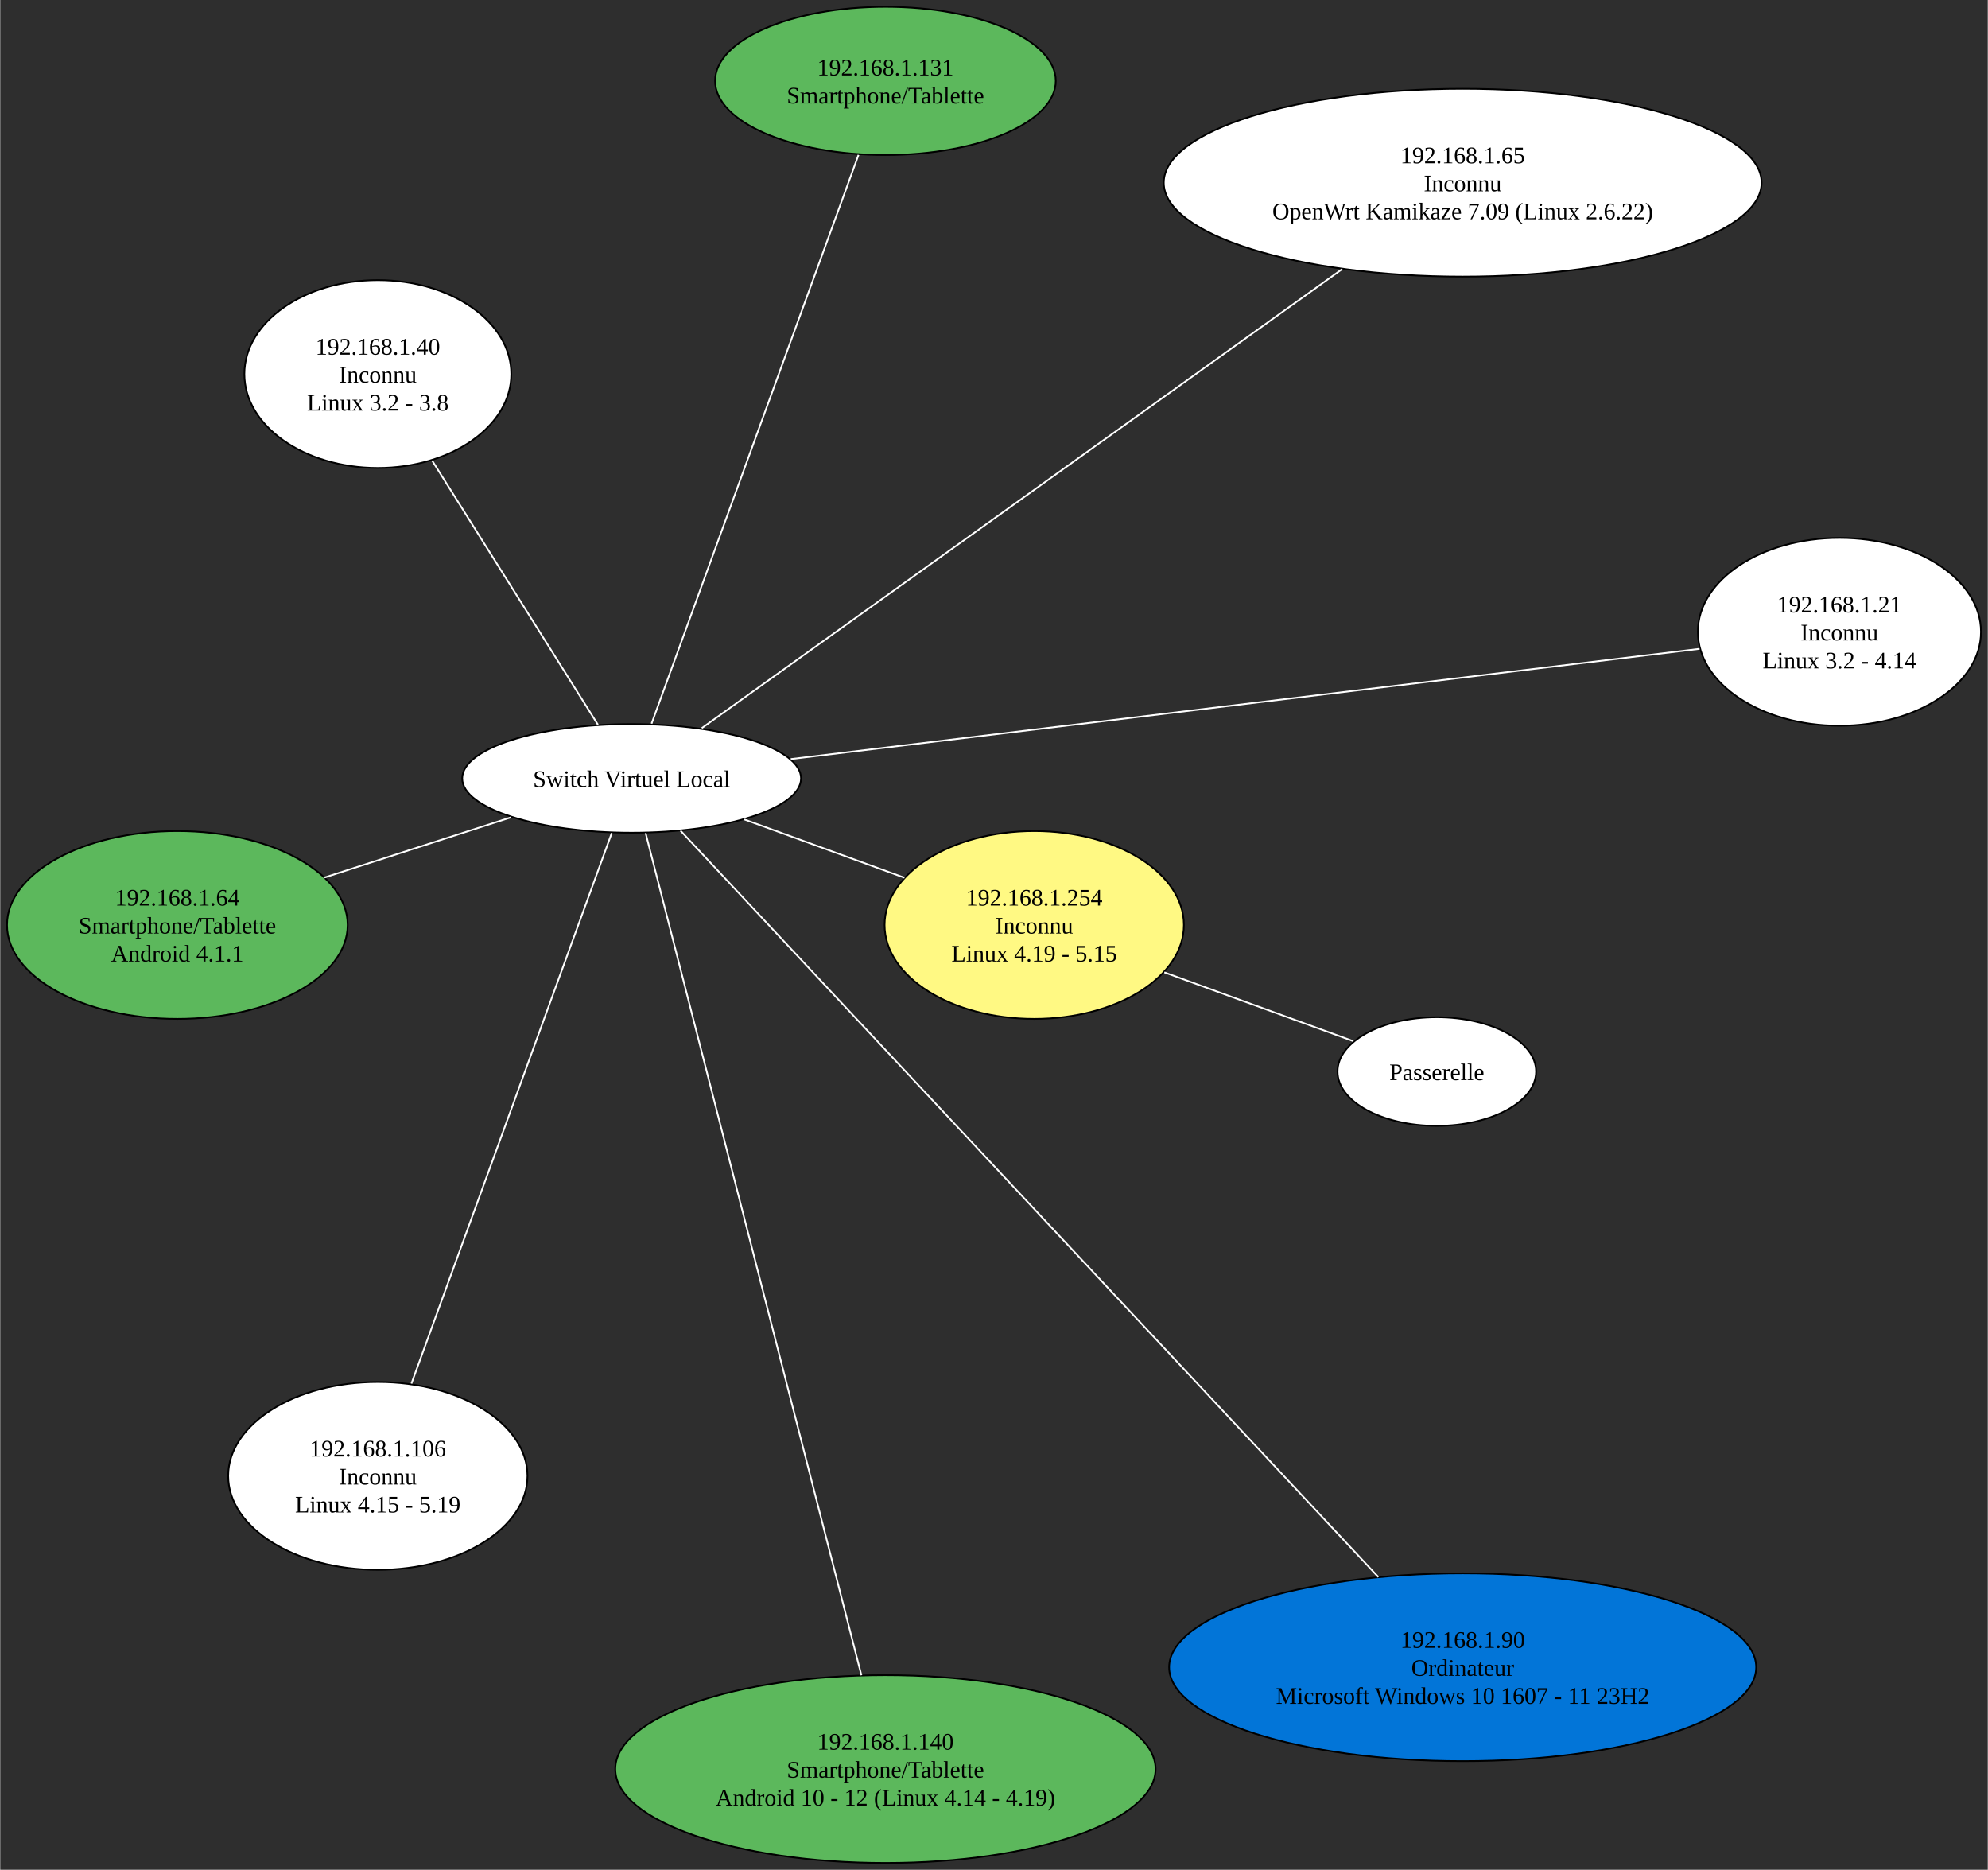
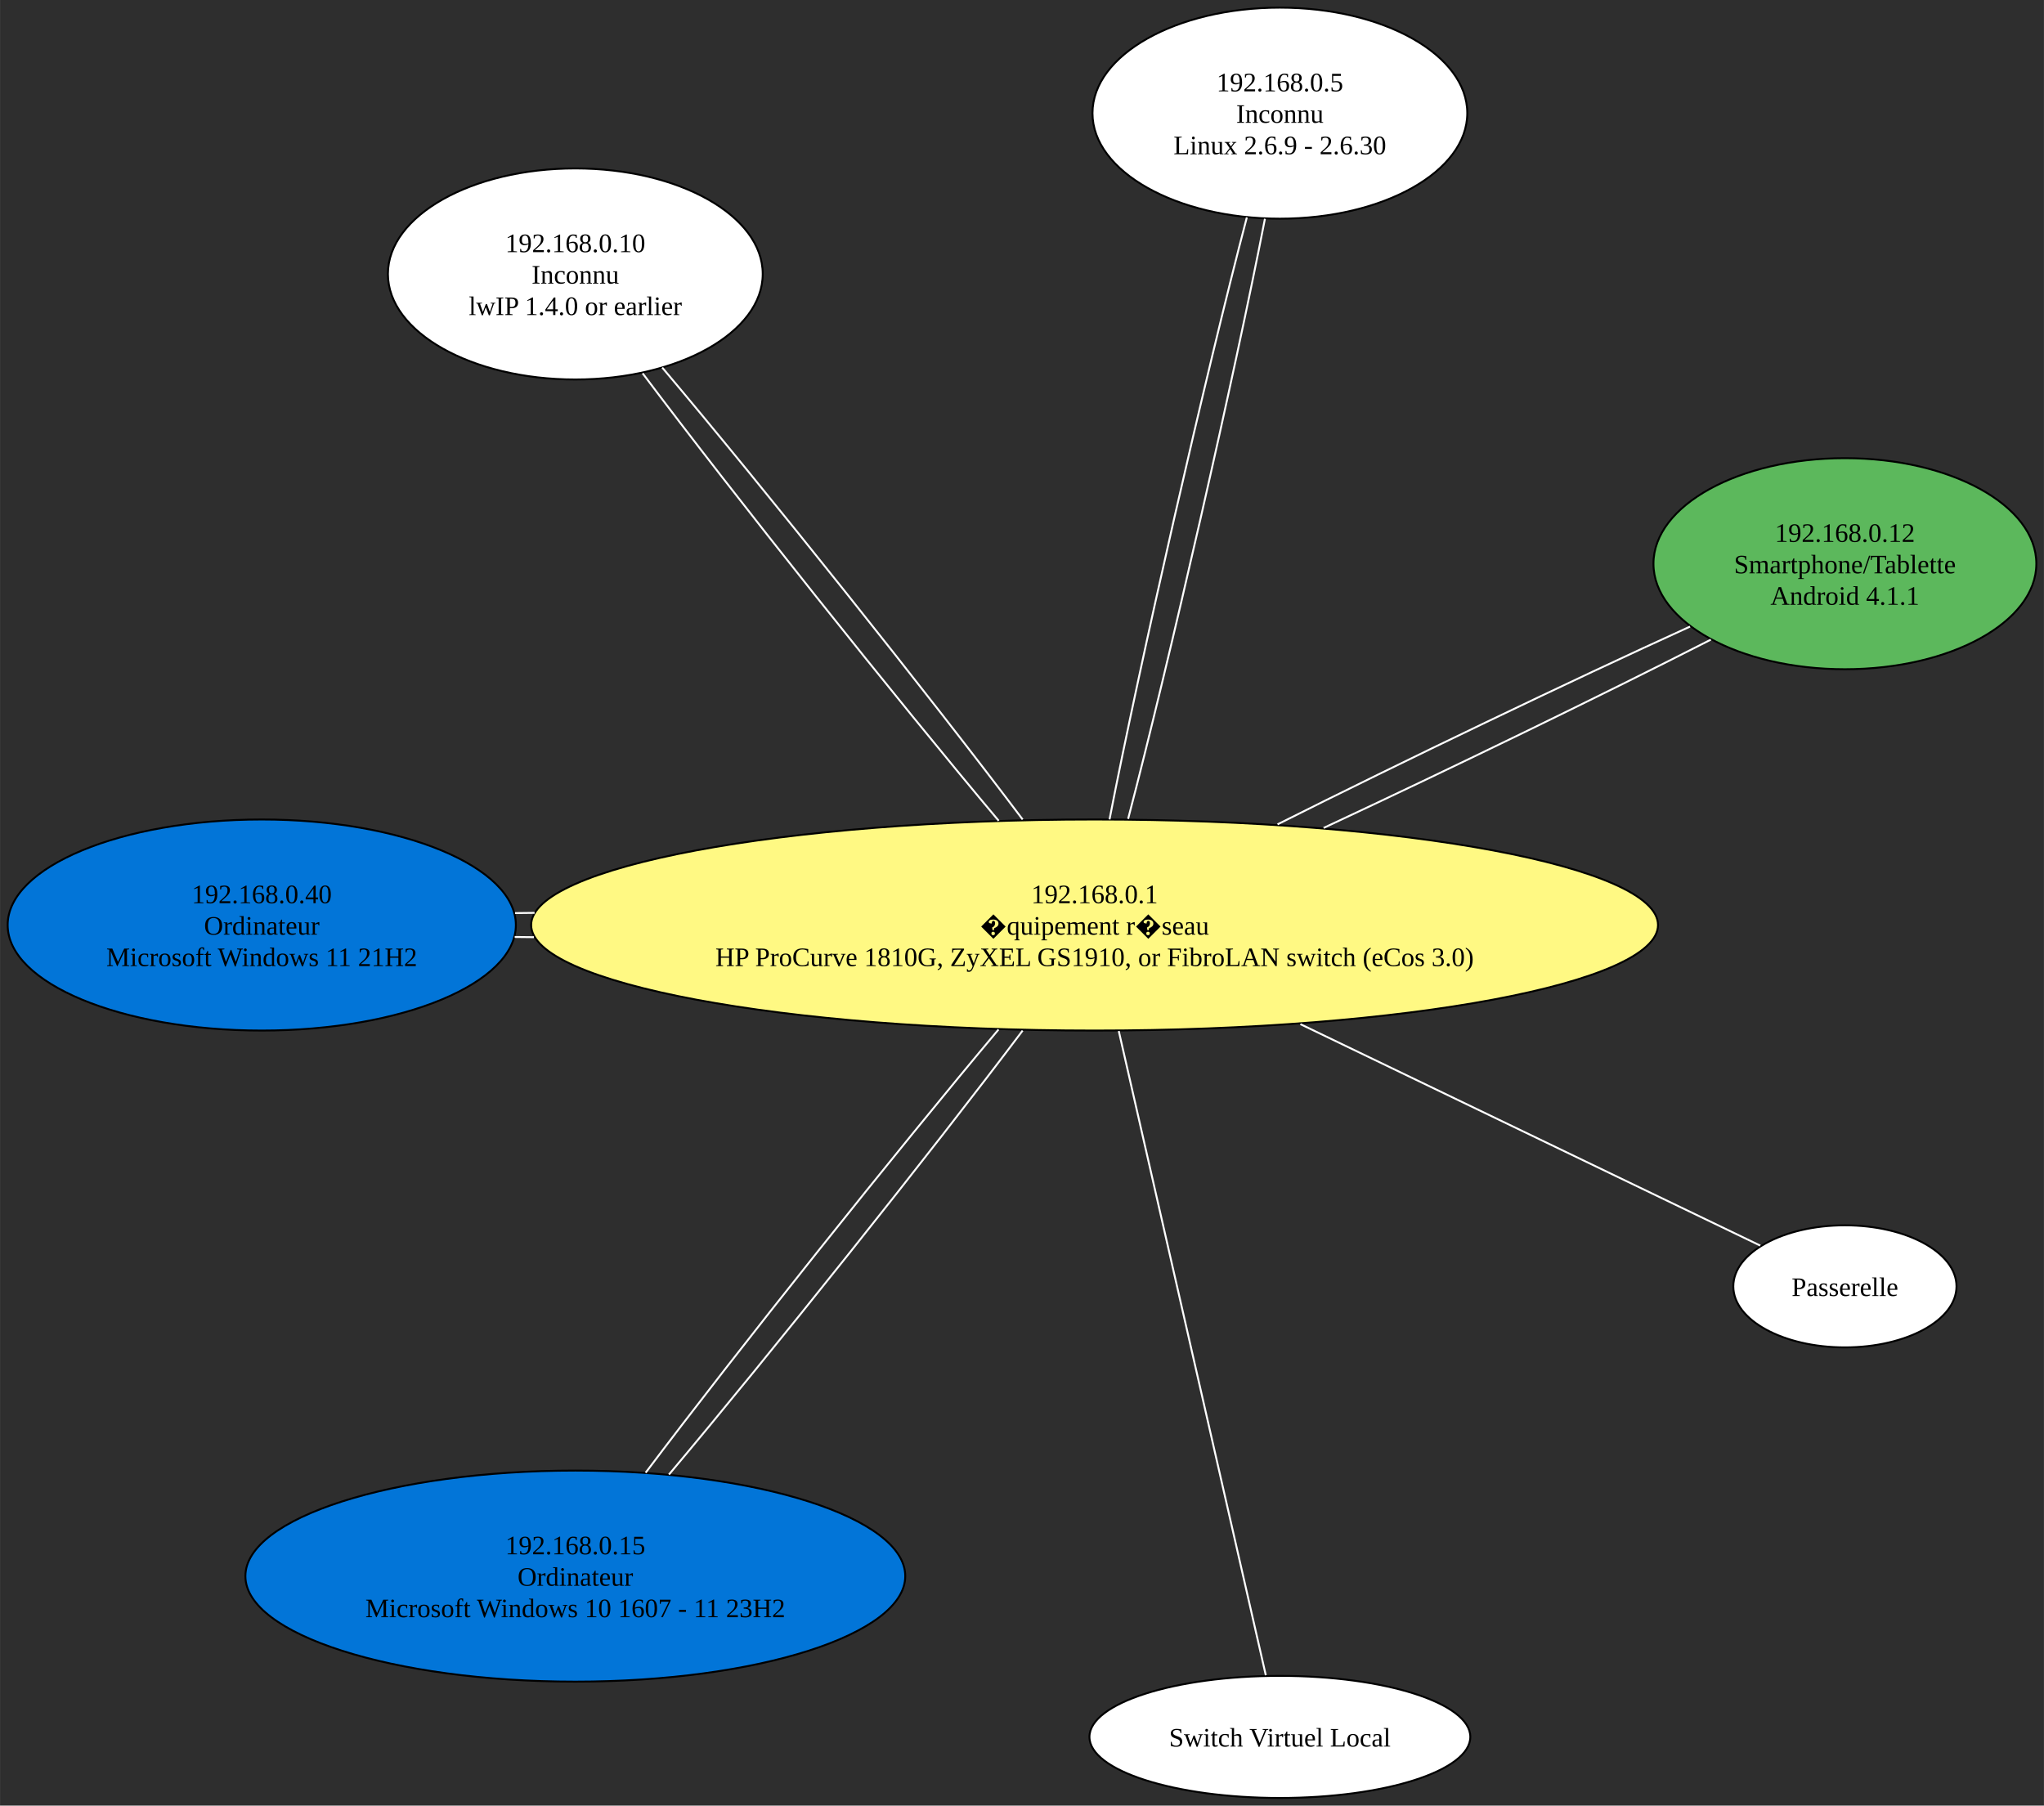
- <svg xmlns="http://www.w3.org/2000/svg" width="1172pt" height="1102pt" viewBox="0.00 0.00 1172.09 1102.36">
-   <g id="graph0" class="graph" transform="scale(1 1) rotate(0) translate(4 1098.36)">
-     <polygon fill="#2e2e2e" stroke="none" points="-4,4 -4,-1098.36 1168.09,-1098.36 1168.09,4 -4,4" />
+ <svg xmlns="http://www.w3.org/2000/svg" width="1072pt" height="947pt" viewBox="0.00 0.00 1072.36 947.35">
+   <g id="graph0" class="graph" transform="scale(1 1) rotate(0) translate(4 943.35)">
+     <polygon fill="#2e2e2e" stroke="none" points="-4,4 -4,-943.35 1068.36,-943.35 1068.36,4 -4,4" />
    <g id="node1" class="node">
-       <ellipse fill="white" stroke="black" cx="368.34" cy="-639.43" rx="99.91" ry="32.03" />
-       <text text-anchor="middle" x="368.34" y="-634.38" font-family="Times New Roman,serif" font-size="14.00">Switch Virtuel Local</text>
+       <ellipse fill="white" stroke="black" cx="667.48" cy="-32.03" rx="99.91" ry="32.03" />
+       <text text-anchor="middle" x="667.48" y="-26.98" font-family="Times New Roman,serif" font-size="14.00">Switch Virtuel Local</text>
    </g>
    <g id="node3" class="node">
-       <ellipse fill="#fff983" stroke="black" cx="605.77" cy="-553.01" rx="88.25" ry="55.37" />
-       <text text-anchor="middle" x="605.77" y="-564.46" font-family="Times New Roman,serif" font-size="14.00">192.168.1.254</text>
-       <text text-anchor="middle" x="605.77" y="-547.96" font-family="Times New Roman,serif" font-size="14.00">Inconnu</text>
-       <text text-anchor="middle" x="605.77" y="-531.46" font-family="Times New Roman,serif" font-size="14.00">Linux 4.19 - 5.15</text>
+       <ellipse fill="#fff983" stroke="black" cx="570.26" cy="-458.01" rx="295.61" ry="55.37" />
+       <text text-anchor="middle" x="570.26" y="-469.46" font-family="Times New Roman,serif" font-size="14.00">192.168.0.1</text>
+       <text text-anchor="middle" x="570.26" y="-452.96" font-family="Times New Roman,serif" font-size="14.00">�quipement r�seau</text>
+       <text text-anchor="middle" x="570.26" y="-436.46" font-family="Times New Roman,serif" font-size="14.00">HP ProCurve 1810G, ZyXEL GS1910, or FibroLAN switch (eCos 3.0)</text>
    </g>
    <g id="edge2" class="edge">
-       <path fill="none" stroke="white" d="M434.8,-615.24C464.15,-604.56 498.84,-591.93 529.27,-580.86" />
+       <path fill="none" stroke="white" d="M660.09,-64.4C643.59,-136.72 603.55,-312.15 582.95,-402.38" />
+     </g>
+     <g id="node2" class="node">
+       <ellipse fill="white" stroke="black" cx="963.92" cy="-268.43" rx="58.55" ry="32.03" />
+       <text text-anchor="middle" x="963.92" y="-263.38" font-family="Times New Roman,serif" font-size="14.00">Passerelle</text>
+     </g>
+     <g id="edge1" class="edge">
+       <path fill="none" stroke="white" d="M919.52,-289.81C861.41,-317.79 757.62,-367.78 678.24,-406.01" />
    </g>
    <g id="node4" class="node">
-       <ellipse fill="#ffffff" stroke="black" cx="1080.62" cy="-725.85" rx="83.47" ry="55.37" />
-       <text text-anchor="middle" x="1080.62" y="-737.3" font-family="Times New Roman,serif" font-size="14.00">192.168.1.21</text>
-       <text text-anchor="middle" x="1080.62" y="-720.8" font-family="Times New Roman,serif" font-size="14.00">Inconnu</text>
-       <text text-anchor="middle" x="1080.62" y="-704.3" font-family="Times New Roman,serif" font-size="14.00">Linux 3.2 - 4.14</text>
+       <ellipse fill="#5cb85c" stroke="black" cx="963.92" cy="-647.59" rx="100.44" ry="55.37" />
+       <text text-anchor="middle" x="963.92" y="-659.04" font-family="Times New Roman,serif" font-size="14.00">192.168.0.12</text>
+       <text text-anchor="middle" x="963.92" y="-642.54" font-family="Times New Roman,serif" font-size="14.00">Smartphone/Tablette</text>
+       <text text-anchor="middle" x="963.92" y="-626.04" font-family="Times New Roman,serif" font-size="14.00">Android 4.1.1</text>
    </g>
    <g id="edge3" class="edge">
-       <path fill="none" stroke="white" d="M462.19,-650.82C602.53,-667.84 864.8,-699.66 998.17,-715.84" />
+       <path fill="none" stroke="white" d="M666.25,-510.83C732.58,-544.11 819.81,-585.96 882.68,-614.6" />
    </g>
    <g id="node5" class="node">
-       <ellipse fill="#ffffff" stroke="black" cx="858.43" cy="-990.64" rx="176.28" ry="55.37" />
-       <text text-anchor="middle" x="858.43" y="-1002.09" font-family="Times New Roman,serif" font-size="14.00">192.168.1.65</text>
-       <text text-anchor="middle" x="858.43" y="-985.59" font-family="Times New Roman,serif" font-size="14.00">Inconnu</text>
-       <text text-anchor="middle" x="858.43" y="-969.09" font-family="Times New Roman,serif" font-size="14.00">OpenWrt Kamikaze 7.09 (Linux 2.6.22)</text>
+       <ellipse fill="#ffffff" stroke="black" cx="667.48" cy="-883.98" rx="98.32" ry="55.37" />
+       <text text-anchor="middle" x="667.48" y="-895.43" font-family="Times New Roman,serif" font-size="14.00">192.168.0.5</text>
+       <text text-anchor="middle" x="667.48" y="-878.93" font-family="Times New Roman,serif" font-size="14.00">Inconnu</text>
+       <text text-anchor="middle" x="667.48" y="-862.43" font-family="Times New Roman,serif" font-size="14.00">Linux 2.6.9 - 2.6.30</text>
+     </g>
+     <g id="edge5" class="edge">
+       <path fill="none" stroke="white" d="M578.1,-513.43C593.99,-595.35 628.77,-747.8 650.14,-829.29" />
+     </g>
+     <g id="node6" class="node">
+       <ellipse fill="#ffffff" stroke="black" cx="297.83" cy="-799.61" rx="98.32" ry="55.37" />
+       <text text-anchor="middle" x="297.83" y="-811.06" font-family="Times New Roman,serif" font-size="14.00">192.168.0.10</text>
+       <text text-anchor="middle" x="297.83" y="-794.56" font-family="Times New Roman,serif" font-size="14.00">Inconnu</text>
+       <text text-anchor="middle" x="297.83" y="-778.06" font-family="Times New Roman,serif" font-size="14.00">lwIP 1.4.0 or earlier</text>
+     </g>
+     <g id="edge7" class="edge">
+       <path fill="none" stroke="white" d="M519.96,-512.7C465.69,-577.33 380.76,-683.99 333.14,-747.48" />
+     </g>
+     <g id="node7" class="node">
+       <ellipse fill="#0275d8" stroke="black" cx="133.32" cy="-458.01" rx="133.32" ry="55.37" />
+       <text text-anchor="middle" x="133.32" y="-469.46" font-family="Times New Roman,serif" font-size="14.00">192.168.0.40</text>
+       <text text-anchor="middle" x="133.32" y="-452.96" font-family="Times New Roman,serif" font-size="14.00">Ordinateur</text>
+       <text text-anchor="middle" x="133.32" y="-436.46" font-family="Times New Roman,serif" font-size="14.00">Microsoft Windows 11 21H2</text>
+     </g>
+     <g id="edge9" class="edge">
+       <path fill="none" stroke="white" d="M276.09,-451.63C272.7,-451.67 269.34,-451.7 266.01,-451.74" />
+     </g>
+     <g id="node8" class="node">
+       <ellipse fill="#0275d8" stroke="black" cx="297.83" cy="-116.4" rx="173.1" ry="55.37" />
+       <text text-anchor="middle" x="297.83" y="-127.85" font-family="Times New Roman,serif" font-size="14.00">192.168.0.15</text>
+       <text text-anchor="middle" x="297.83" y="-111.35" font-family="Times New Roman,serif" font-size="14.00">Ordinateur</text>
+       <text text-anchor="middle" x="297.83" y="-94.85" font-family="Times New Roman,serif" font-size="14.00">Microsoft Windows 10 1607 - 11 23H2</text>
+     </g>
+     <g id="edge11" class="edge">
+       <path fill="none" stroke="white" d="M532.51,-402.62C484.12,-338.32 400.26,-233.09 346.95,-169.69" />
    </g>
    <g id="edge4" class="edge">
-       <path fill="none" stroke="white" d="M409.71,-669.07C493.36,-729.02 683.49,-865.27 787.4,-939.73" />
-     </g>
-     <g id="node6" class="node">
-       <ellipse fill="#5cb85c" stroke="black" cx="518.02" cy="-1050.66" rx="100.44" ry="43.7" />
-       <text text-anchor="middle" x="518.02" y="-1053.86" font-family="Times New Roman,serif" font-size="14.00">192.168.1.131</text>
-       <text text-anchor="middle" x="518.02" y="-1037.36" font-family="Times New Roman,serif" font-size="14.00">Smartphone/Tablette</text>
-     </g>
-     <g id="edge5" class="edge">
-       <path fill="none" stroke="white" d="M380.09,-671.7C406.76,-744.97 471.91,-923.99 502.14,-1007.03" />
-     </g>
-     <g id="node7" class="node">
-       <ellipse fill="#ffffff" stroke="black" cx="218.67" cy="-877.83" rx="78.7" ry="55.37" />
-       <text text-anchor="middle" x="218.67" y="-889.28" font-family="Times New Roman,serif" font-size="14.00">192.168.1.40</text>
-       <text text-anchor="middle" x="218.67" y="-872.78" font-family="Times New Roman,serif" font-size="14.00">Inconnu</text>
-       <text text-anchor="middle" x="218.67" y="-856.28" font-family="Times New Roman,serif" font-size="14.00">Linux 3.2 - 3.8</text>
+       <path fill="none" stroke="white" d="M893.59,-607.75C837.24,-578.98 756.92,-539.98 690.42,-508.95" />
    </g>
    <g id="edge6" class="edge">
-       <path fill="none" stroke="white" d="M348.47,-671.09C323.5,-710.86 280.34,-779.61 250.69,-826.83" />
-     </g>
-     <g id="node8" class="node">
-       <ellipse fill="#5cb85c" stroke="black" cx="100.44" cy="-553.01" rx="100.44" ry="55.37" />
-       <text text-anchor="middle" x="100.44" y="-564.46" font-family="Times New Roman,serif" font-size="14.00">192.168.1.64</text>
-       <text text-anchor="middle" x="100.44" y="-547.96" font-family="Times New Roman,serif" font-size="14.00">Smartphone/Tablette</text>
-       <text text-anchor="middle" x="100.44" y="-531.46" font-family="Times New Roman,serif" font-size="14.00">Android 4.1.1</text>
-     </g>
-     <g id="edge7" class="edge">
-       <path fill="none" stroke="white" d="M297.26,-616.5C263.46,-605.6 222.77,-592.47 187.17,-580.99" />
-     </g>
-     <g id="node9" class="node">
-       <ellipse fill="#ffffff" stroke="black" cx="218.67" cy="-228.2" rx="88.25" ry="55.37" />
-       <text text-anchor="middle" x="218.67" y="-239.65" font-family="Times New Roman,serif" font-size="14.00">192.168.1.106</text>
-       <text text-anchor="middle" x="218.67" y="-223.15" font-family="Times New Roman,serif" font-size="14.00">Inconnu</text>
-       <text text-anchor="middle" x="218.67" y="-206.65" font-family="Times New Roman,serif" font-size="14.00">Linux 4.15 - 5.19</text>
+       <path fill="none" stroke="white" d="M659.64,-828.56C643.81,-746.98 609.26,-595.45 587.86,-513.72" />
    </g>
    <g id="edge8" class="edge">
-       <path fill="none" stroke="white" d="M356.6,-607.16C331.03,-536.91 270.1,-369.49 238.47,-282.61" />
-     </g>
-     <g id="node10" class="node">
-       <ellipse fill="#5cb85c" stroke="black" cx="518.02" cy="-55.37" rx="159.31" ry="55.37" />
-       <text text-anchor="middle" x="518.02" y="-66.82" font-family="Times New Roman,serif" font-size="14.00">192.168.1.140</text>
-       <text text-anchor="middle" x="518.02" y="-50.32" font-family="Times New Roman,serif" font-size="14.00">Smartphone/Tablette</text>
-       <text text-anchor="middle" x="518.02" y="-33.82" font-family="Times New Roman,serif" font-size="14.00">Android 10 - 12 (Linux 4.14 - 4.19)</text>
-     </g>
-     <g id="edge9" class="edge">
-       <path fill="none" stroke="white" d="M376.6,-607.2C401.03,-511.9 473.1,-230.66 503.85,-110.65" />
-     </g>
-     <g id="node11" class="node">
-       <ellipse fill="#0275d8" stroke="black" cx="858.43" cy="-115.39" rx="173.1" ry="55.37" />
-       <text text-anchor="middle" x="858.43" y="-126.84" font-family="Times New Roman,serif" font-size="14.00">192.168.1.90</text>
-       <text text-anchor="middle" x="858.43" y="-110.34" font-family="Times New Roman,serif" font-size="14.00">Ordinateur</text>
-       <text text-anchor="middle" x="858.43" y="-93.84" font-family="Times New Roman,serif" font-size="14.00">Microsoft Windows 10 1607 - 11 23H2</text>
+       <path fill="none" stroke="white" d="M343.43,-750.49C396.51,-687.63 483.05,-579.12 532.52,-513.39" />
    </g>
    <g id="edge10" class="edge">
-       <path fill="none" stroke="white" d="M397.17,-608.6C477.91,-522.27 707,-277.31 808.72,-168.55" />
+       <path fill="none" stroke="white" d="M266.2,-464.27C269.59,-464.32 273.01,-464.35 276.46,-464.39" />
    </g>
-     <g id="node2" class="node">
-       <ellipse fill="white" stroke="black" cx="843.19" cy="-466.6" rx="58.55" ry="32.03" />
-       <text text-anchor="middle" x="843.19" y="-461.55" font-family="Times New Roman,serif" font-size="14.00">Passerelle</text>
-     </g>
-     <g id="edge1" class="edge">
-       <path fill="none" stroke="white" d="M794,-484.5C761.81,-496.22 719.09,-511.77 682.48,-525.09" />
+     <g id="edge12" class="edge">
+       <path fill="none" stroke="white" d="M334.72,-170.65C382.59,-234.33 466.18,-339.26 519.86,-403.19" />
    </g>
  </g>
</svg>
